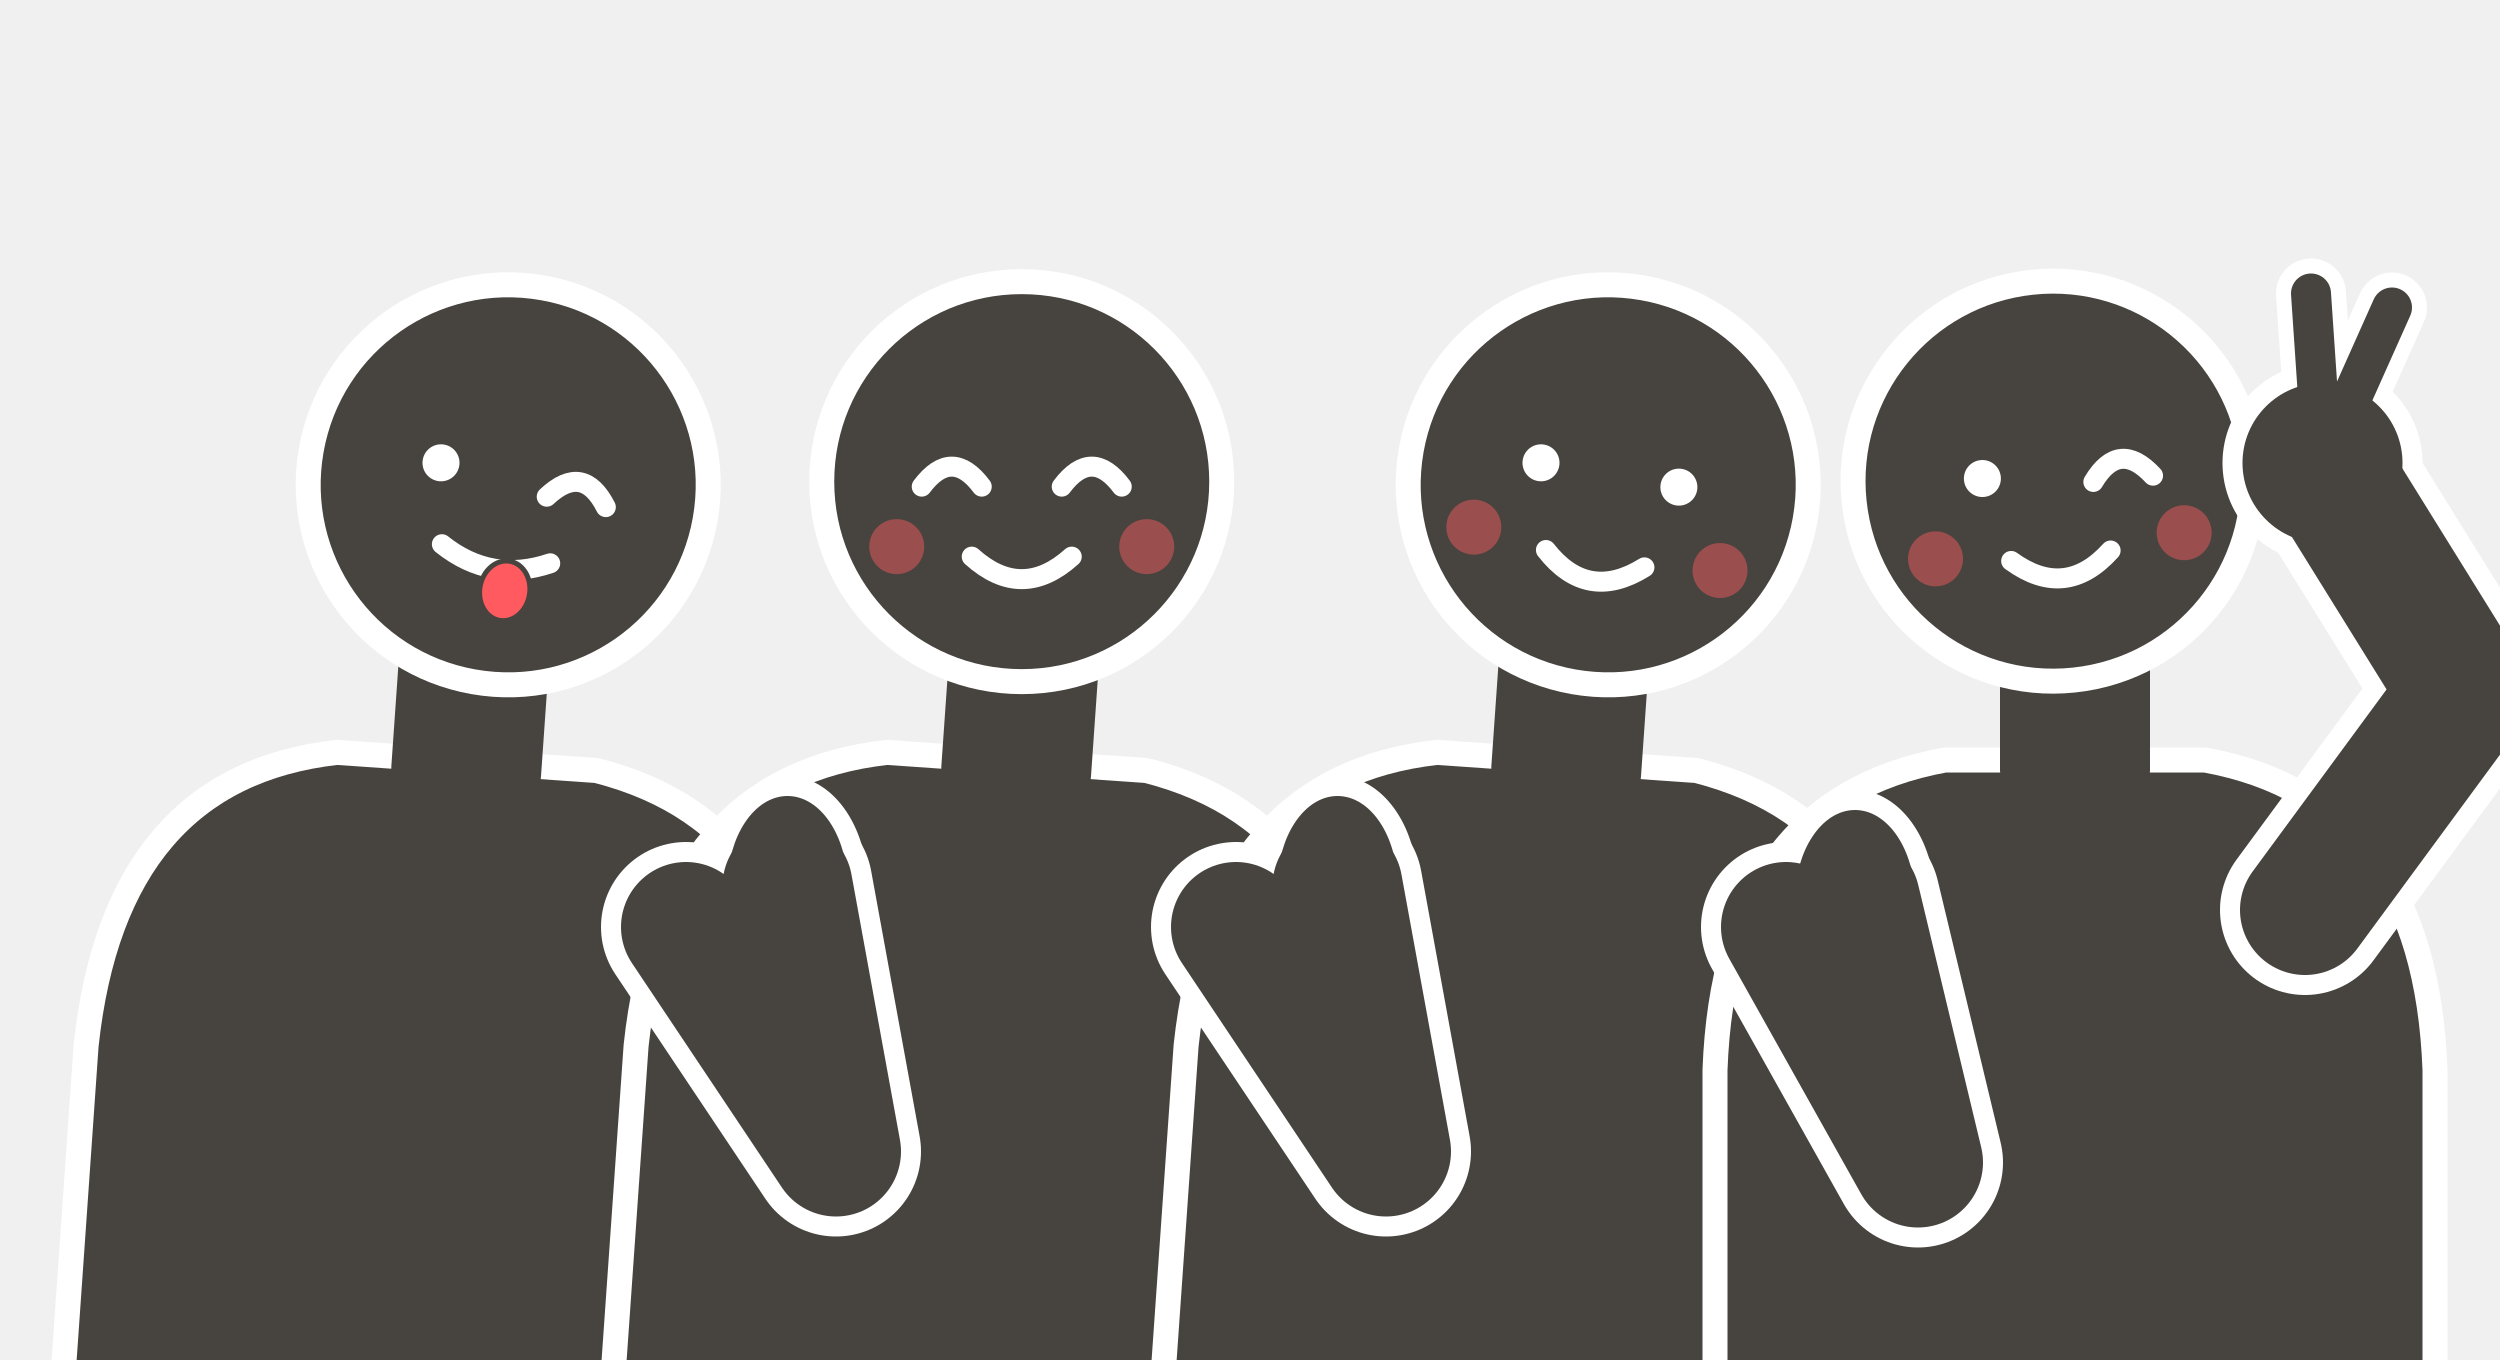
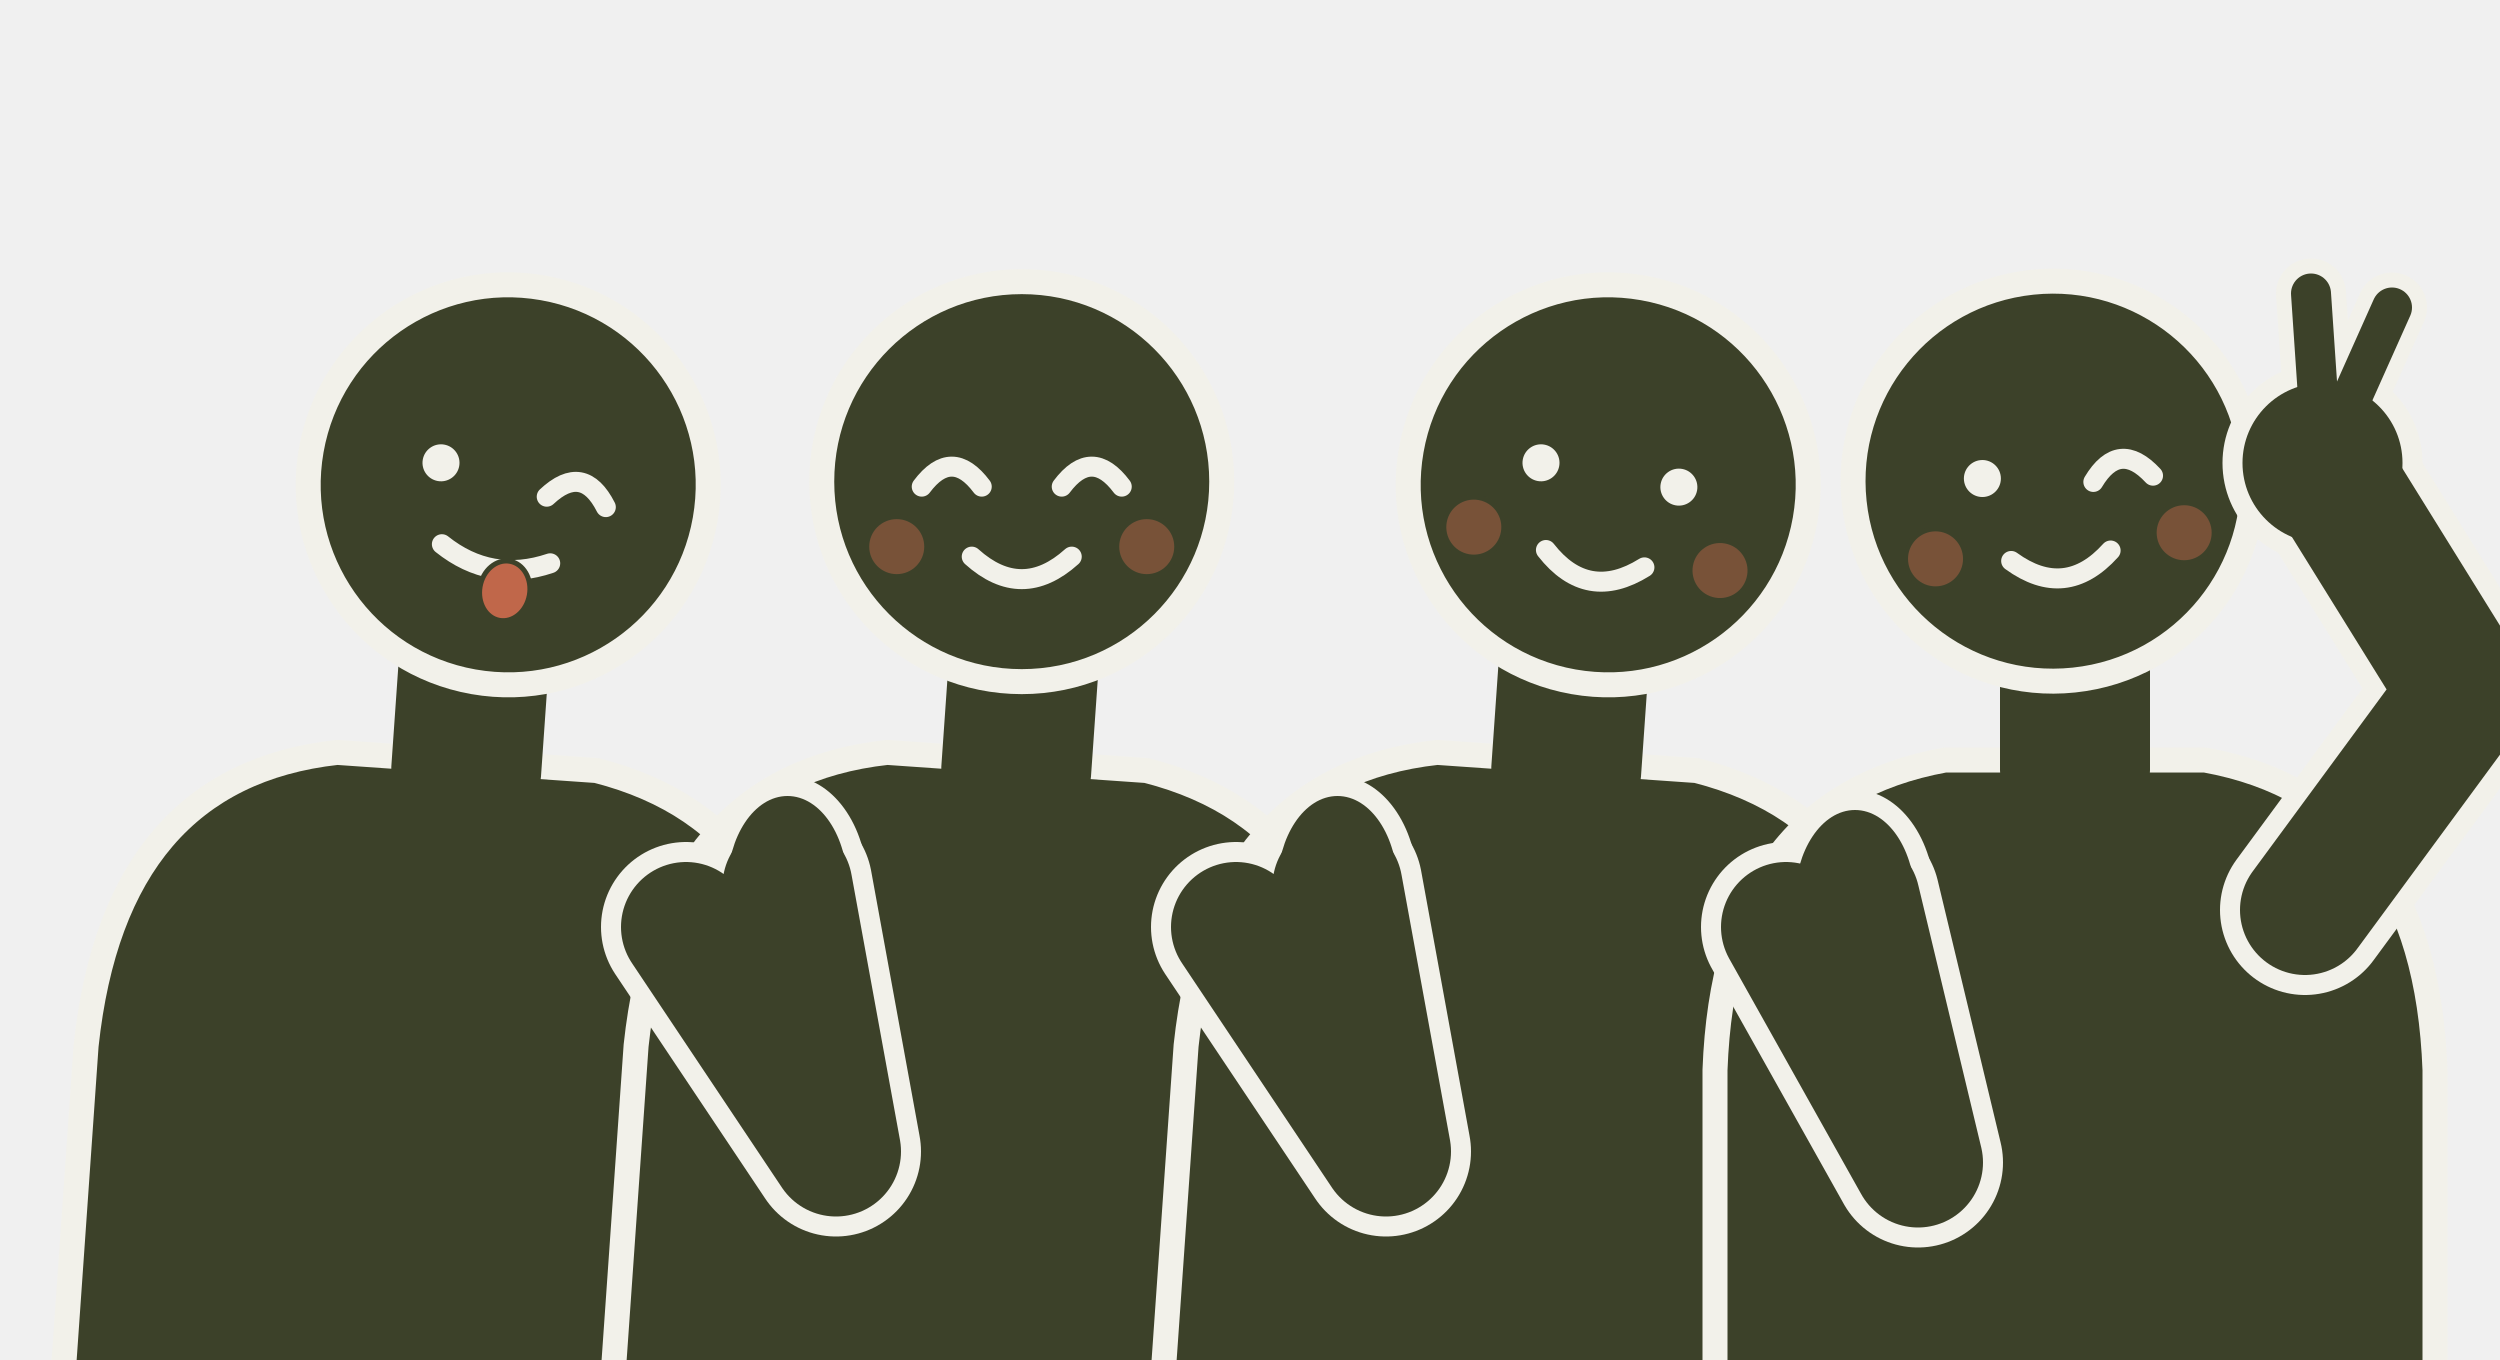
<svg xmlns="http://www.w3.org/2000/svg" viewBox="0 0 500 272" role="img" aria-label="어깨 손 기차">
-   <g fill="none" stroke="#47433e" stroke-linecap="round" stroke-linejoin="round">
-     <path transform="translate(85 0) rotate(4 0 272) translate(0 272) scale(1) translate(0 -272)" d="M-72 420 L-72 214 Q-70 160 -26 152 L26 152 Q70 160 72 214 L72 420 Z" fill="#47433e" stroke="#ffffff" stroke-width="5" />
-     <rect transform="translate(85 0) rotate(4 0 272) translate(0 272) scale(1) translate(0 -272)" x="-15" y="118" width="30" height="44" rx="8" fill="#47433e" stroke="none" />
+   <g fill="none" stroke="#3c4129" stroke-linecap="round" stroke-linejoin="round">
+     <path transform="translate(85 0) rotate(4 0 272) translate(0 272) scale(1) translate(0 -272)" d="M-72 420 L-72 214 Q-70 160 -26 152 L26 152 Q70 160 72 214 L72 420 Z" fill="#3c4129" stroke="#f2f1ea" stroke-width="5" />
+     <rect transform="translate(85 0) rotate(4 0 272) translate(0 272) scale(1) translate(0 -272)" x="-15" y="118" width="30" height="44" rx="8" fill="#3c4129" stroke="none" />
    <g transform="translate(85 0) rotate(4 0 272) translate(0 272) scale(1) translate(0 -272) rotate(6 0 138) translate(0 96)">
-       <circle r="40" fill="#47433e" stroke="#ffffff" stroke-width="5" />
-       <circle cx="-14" cy="-2" r="4.2" fill="#ffffff" />
-       <path d="M8 1 Q14 -7 20 1" stroke="#ffffff" stroke-width="4" fill="none" />
-       <path d="M-11 14 Q0 20 11 14" stroke="#ffffff" stroke-width="4" fill="none" />
-       <ellipse cx="3" cy="21" rx="5" ry="6" fill="#ff5a5f" />
+       <circle r="40" fill="#3c4129" stroke="#f2f1ea" stroke-width="5" />
+       <circle cx="-14" cy="-2" r="4.2" fill="#f2f1ea" />
+       <path d="M8 1 Q14 -7 20 1" stroke="#f2f1ea" stroke-width="4" fill="none" />
+       <path d="M-11 14 Q0 20 11 14" stroke="#f2f1ea" stroke-width="4" fill="none" />
+       <ellipse cx="3" cy="21" rx="5" ry="6" fill="#c0674a" />
    </g>
-     <path transform="translate(195 0) rotate(4 0 272) translate(0 272) scale(1) translate(0 -272)" d="M-72 420 L-72 214 Q-70 160 -26 152 L26 152 Q70 160 72 214 L72 420 Z" fill="#47433e" stroke="#ffffff" stroke-width="5" />
-     <rect transform="translate(195 0) rotate(4 0 272) translate(0 272) scale(1) translate(0 -272)" x="-15" y="118" width="30" height="44" rx="8" fill="#47433e" stroke="none" />
+     <path transform="translate(195 0) rotate(4 0 272) translate(0 272) scale(1) translate(0 -272)" d="M-72 420 L-72 214 Q-70 160 -26 152 L26 152 Q70 160 72 214 L72 420 Z" fill="#3c4129" stroke="#f2f1ea" stroke-width="5" />
+     <rect transform="translate(195 0) rotate(4 0 272) translate(0 272) scale(1) translate(0 -272)" x="-15" y="118" width="30" height="44" rx="8" fill="#3c4129" stroke="none" />
    <g transform="translate(195 0) rotate(4 0 272) translate(0 272) scale(1) translate(0 -272) rotate(-4 0 138) translate(0 96)">
-       <circle r="40" fill="#47433e" stroke="#ffffff" stroke-width="5" />
-       <path d="M-20 1 Q-14 -7 -8 1" stroke="#ffffff" stroke-width="4" fill="none" />
-       <path d="M8 1 Q14 -7 20 1" stroke="#ffffff" stroke-width="4" fill="none" />
-       <path d="M-10 15 Q0 24 10 15" stroke="#ffffff" stroke-width="4" fill="none" />
-       <circle cx="-25" cy="13" r="6" fill="#ff5a5f" opacity=".45" />
-       <circle cx="25" cy="13" r="6" fill="#ff5a5f" opacity=".45" />
+       <circle r="40" fill="#3c4129" stroke="#f2f1ea" stroke-width="5" />
+       <path d="M-20 1 Q-14 -7 -8 1" stroke="#f2f1ea" stroke-width="4" fill="none" />
+       <path d="M8 1 Q14 -7 20 1" stroke="#f2f1ea" stroke-width="4" fill="none" />
+       <path d="M-10 15 Q0 24 10 15" stroke="#f2f1ea" stroke-width="4" fill="none" />
+       <circle cx="-25" cy="13" r="6" fill="#c0674a" opacity=".45" />
+       <circle cx="25" cy="13" r="6" fill="#c0674a" opacity=".45" />
    </g>
-     <path transform="translate(305 0) rotate(4 0 272) translate(0 272) scale(1) translate(0 -272)" d="M-72 420 L-72 214 Q-70 160 -26 152 L26 152 Q70 160 72 214 L72 420 Z" fill="#47433e" stroke="#ffffff" stroke-width="5" />
-     <rect transform="translate(305 0) rotate(4 0 272) translate(0 272) scale(1) translate(0 -272)" x="-15" y="118" width="30" height="44" rx="8" fill="#47433e" stroke="none" />
+     <path transform="translate(305 0) rotate(4 0 272) translate(0 272) scale(1) translate(0 -272)" d="M-72 420 L-72 214 Q-70 160 -26 152 L26 152 Q70 160 72 214 L72 420 Z" fill="#3c4129" stroke="#f2f1ea" stroke-width="5" />
+     <rect transform="translate(305 0) rotate(4 0 272) translate(0 272) scale(1) translate(0 -272)" x="-15" y="118" width="30" height="44" rx="8" fill="#3c4129" stroke="none" />
    <g transform="translate(305 0) rotate(4 0 272) translate(0 272) scale(1) translate(0 -272) rotate(6 0 138) translate(0 96)">
-       <circle r="40" fill="#47433e" stroke="#ffffff" stroke-width="5" />
-       <circle cx="-14" cy="-2" r="4.2" fill="#ffffff" />
-       <circle cx="14" cy="-2" r="4.2" fill="#ffffff" />
-       <path d="M-10 15 Q0 24 10 15" stroke="#ffffff" stroke-width="4" fill="none" />
-       <circle cx="-25" cy="13" r="6" fill="#ff5a5f" opacity=".45" />
-       <circle cx="25" cy="13" r="6" fill="#ff5a5f" opacity=".45" />
+       <circle r="40" fill="#3c4129" stroke="#f2f1ea" stroke-width="5" />
+       <circle cx="-14" cy="-2" r="4.2" fill="#f2f1ea" />
+       <circle cx="14" cy="-2" r="4.2" fill="#f2f1ea" />
+       <path d="M-10 15 Q0 24 10 15" stroke="#f2f1ea" stroke-width="4" fill="none" />
+       <circle cx="-25" cy="13" r="6" fill="#c0674a" opacity=".45" />
+       <circle cx="25" cy="13" r="6" fill="#c0674a" opacity=".45" />
    </g>
-     <path transform="translate(415 0) rotate(0 0 272) translate(0 272) scale(1) translate(0 -272)" d="M-72 420 L-72 214 Q-70 160 -26 152 L26 152 Q70 160 72 214 L72 420 Z" fill="#47433e" stroke="#ffffff" stroke-width="5" />
-     <rect transform="translate(415 0) rotate(0 0 272) translate(0 272) scale(1) translate(0 -272)" x="-15" y="118" width="30" height="44" rx="8" fill="#47433e" stroke="none" />
+     <path transform="translate(415 0) rotate(0 0 272) translate(0 272) scale(1) translate(0 -272)" d="M-72 420 L-72 214 Q-70 160 -26 152 L26 152 Q70 160 72 214 L72 420 Z" fill="#3c4129" stroke="#f2f1ea" stroke-width="5" />
+     <rect transform="translate(415 0) rotate(0 0 272) translate(0 272) scale(1) translate(0 -272)" x="-15" y="118" width="30" height="44" rx="8" fill="#3c4129" stroke="none" />
    <g transform="translate(415 0) rotate(0 0 272) translate(0 272) scale(1) translate(0 -272) rotate(-6 0 138) translate(0 96)">
-       <circle r="40" fill="#47433e" stroke="#ffffff" stroke-width="5" />
-       <circle cx="-14" cy="-2" r="4.2" fill="#ffffff" />
-       <path d="M8 1 Q14 -7 20 1" stroke="#ffffff" stroke-width="4" fill="none" />
-       <path d="M-10 15 Q0 24 10 15" stroke="#ffffff" stroke-width="4" fill="none" />
-       <circle cx="-25" cy="13" r="6" fill="#ff5a5f" opacity=".45" />
-       <circle cx="25" cy="13" r="6" fill="#ff5a5f" opacity=".45" />
+       <circle r="40" fill="#3c4129" stroke="#f2f1ea" stroke-width="5" />
+       <circle cx="-14" cy="-2" r="4.2" fill="#f2f1ea" />
+       <path d="M8 1 Q14 -7 20 1" stroke="#f2f1ea" stroke-width="4" fill="none" />
+       <path d="M-10 15 Q0 24 10 15" stroke="#f2f1ea" stroke-width="4" fill="none" />
+       <circle cx="-25" cy="13" r="6" fill="#c0674a" opacity=".45" />
+       <circle cx="25" cy="13" r="6" fill="#c0674a" opacity=".45" />
    </g>
-     <path d="M461 182 L493 138.5 L464.5 92.6" stroke="#ffffff" stroke-width="34" />
-     <path d="M464.5 92.6 L462.2 58.7" stroke="#ffffff" stroke-width="14" />
-     <path d="M464.5 92.6 L478.4 61.5" stroke="#ffffff" stroke-width="14" />
-     <circle cx="464.5" cy="92.6" r="20" fill="#ffffff" stroke="none" />
+     <path d="M461 182 L493 138.5 L464.5 92.6" stroke="#f2f1ea" stroke-width="34" />
+     <path d="M464.5 92.6 L462.2 58.7" stroke="#f2f1ea" stroke-width="14" />
+     <path d="M464.5 92.6 L478.4 61.5" stroke="#f2f1ea" stroke-width="14" />
+     <circle cx="464.5" cy="92.6" r="20" fill="#f2f1ea" stroke="none" />
    <path d="M461 182 L493 138.5 L464.5 92.6" stroke-width="26" />
    <path d="M464.5 92.6 L462.2 58.7" stroke-width="8" />
    <path d="M464.5 92.6 L478.4 61.5" stroke-width="8" />
-     <circle cx="464.5" cy="92.6" r="16" fill="#47433e" stroke="none" />
-     <path d="M137.2 185.4 L167.2 230.3 L157.5 177.2" stroke="#ffffff" stroke-width="34" />
-     <ellipse cx="157.5" cy="177.2" rx="16" ry="22" transform="rotate(0 157.5 177.2)" fill="#ffffff" stroke="none" />
+     <circle cx="464.5" cy="92.6" r="16" fill="#3c4129" stroke="none" />
+     <path d="M137.2 185.4 L167.2 230.3 L157.5 177.2" stroke="#f2f1ea" stroke-width="34" />
+     <ellipse cx="157.5" cy="177.2" rx="16" ry="22" transform="rotate(0 157.5 177.2)" fill="#f2f1ea" stroke="none" />
    <path d="M137.2 185.4 L167.2 230.3 L157.5 177.2" stroke-width="26" />
-     <ellipse cx="157.5" cy="177.2" rx="12" ry="18" transform="rotate(0 157.5 177.2)" fill="#47433e" stroke="none" />
-     <path d="M247.2 185.4 L277.2 230.3 L267.5 177.2" stroke="#ffffff" stroke-width="34" />
-     <ellipse cx="267.5" cy="177.2" rx="16" ry="22" transform="rotate(0 267.5 177.2)" fill="#ffffff" stroke="none" />
+     <ellipse cx="157.5" cy="177.2" rx="12" ry="18" transform="rotate(0 157.5 177.2)" fill="#3c4129" stroke="none" />
+     <path d="M247.2 185.4 L277.2 230.3 L267.5 177.2" stroke="#f2f1ea" stroke-width="34" />
+     <ellipse cx="267.5" cy="177.2" rx="16" ry="22" transform="rotate(0 267.5 177.2)" fill="#f2f1ea" stroke="none" />
    <path d="M247.2 185.4 L277.2 230.3 L267.5 177.2" stroke-width="26" />
-     <ellipse cx="267.5" cy="177.2" rx="12" ry="18" transform="rotate(0 267.5 177.2)" fill="#47433e" stroke="none" />
-     <path d="M357.2 185.4 L383.6 232.5 L371 180" stroke="#ffffff" stroke-width="34" />
-     <ellipse cx="371" cy="180" rx="16" ry="22" transform="rotate(0 371 180)" fill="#ffffff" stroke="none" />
+     <ellipse cx="267.5" cy="177.2" rx="12" ry="18" transform="rotate(0 267.5 177.2)" fill="#3c4129" stroke="none" />
+     <path d="M357.2 185.4 L383.6 232.5 L371 180" stroke="#f2f1ea" stroke-width="34" />
+     <ellipse cx="371" cy="180" rx="16" ry="22" transform="rotate(0 371 180)" fill="#f2f1ea" stroke="none" />
    <path d="M357.2 185.4 L383.6 232.5 L371 180" stroke-width="26" />
-     <ellipse cx="371" cy="180" rx="12" ry="18" transform="rotate(0 371 180)" fill="#47433e" stroke="none" />
+     <ellipse cx="371" cy="180" rx="12" ry="18" transform="rotate(0 371 180)" fill="#3c4129" stroke="none" />
  </g>
</svg>
